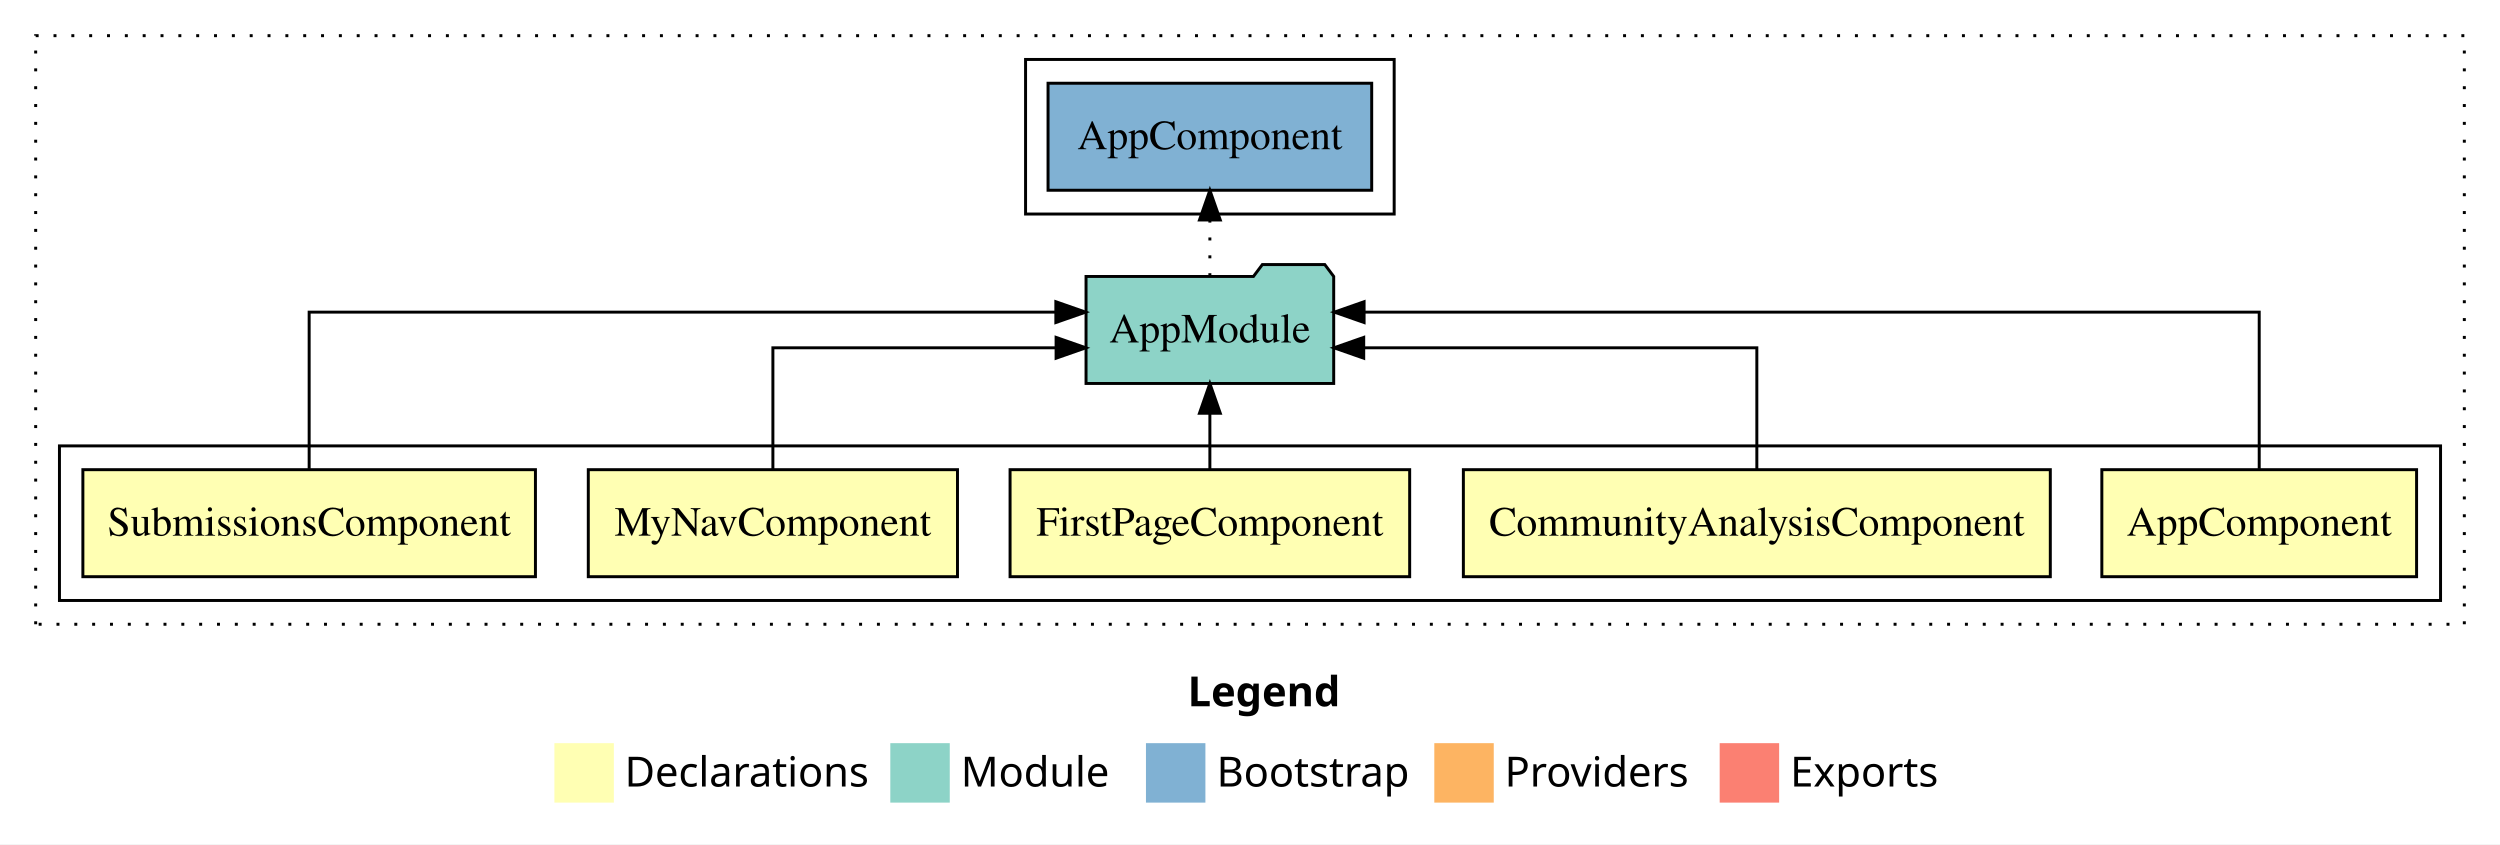
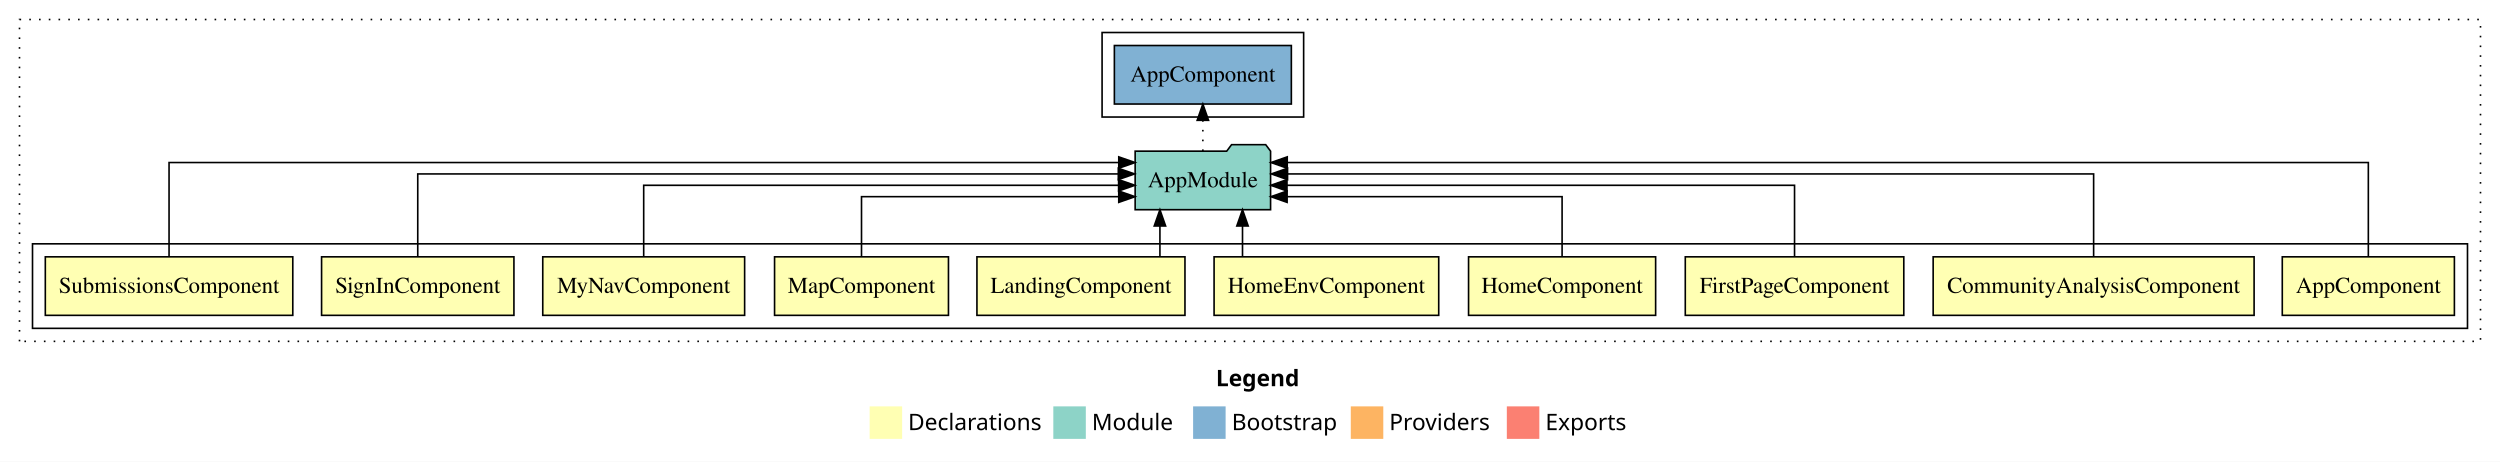
- <svg xmlns="http://www.w3.org/2000/svg" width="841pt" height="284pt" viewBox="0.00 0.00 841.00 284.00">
+ <svg xmlns="http://www.w3.org/2000/svg" width="1538pt" height="284pt" viewBox="0.00 0.00 1538.00 284.00">
  <g id="graph0" class="graph" transform="scale(1 1) rotate(0) translate(4 280)">
-     <polygon fill="#ffffff" stroke="transparent" points="-4,4 -4,-280 837,-280 837,4 -4,4" />
-     <text text-anchor="start" x="395.509" y="-42.4" font-family="sans-serif" font-weight="bold" font-size="14.00" fill="#000000">Legend</text>
-     <polygon fill="#ffffb3" stroke="transparent" points="182.5,-10 182.5,-30 202.5,-30 202.5,-10 182.5,-10" />
-     <text text-anchor="start" x="206.129" y="-15.4" font-family="sans-serif" font-size="14.00" fill="#000000">  Declarations</text>
-     <polygon fill="#8dd3c7" stroke="transparent" points="295.5,-10 295.5,-30 315.5,-30 315.5,-10 295.5,-10" />
-     <text text-anchor="start" x="319.225" y="-15.4" font-family="sans-serif" font-size="14.00" fill="#000000">  Module</text>
-     <polygon fill="#80b1d3" stroke="transparent" points="381.5,-10 381.5,-30 401.5,-30 401.5,-10 381.5,-10" />
-     <text text-anchor="start" x="405.281" y="-15.4" font-family="sans-serif" font-size="14.00" fill="#000000">  Bootstrap</text>
-     <polygon fill="#fdb462" stroke="transparent" points="478.5,-10 478.5,-30 498.5,-30 498.5,-10 478.5,-10" />
-     <text text-anchor="start" x="502.173" y="-15.4" font-family="sans-serif" font-size="14.00" fill="#000000">  Providers</text>
-     <polygon fill="#fb8072" stroke="transparent" points="574.5,-10 574.5,-30 594.5,-30 594.5,-10 574.5,-10" />
-     <text text-anchor="start" x="598.226" y="-15.4" font-family="sans-serif" font-size="14.00" fill="#000000">  Exports</text>
+     <polygon fill="#ffffff" stroke="transparent" points="-4,4 -4,-280 1534,-280 1534,4 -4,4" />
+     <text text-anchor="start" x="744.009" y="-42.4" font-family="sans-serif" font-weight="bold" font-size="14.00" fill="#000000">Legend</text>
+     <polygon fill="#ffffb3" stroke="transparent" points="531,-10 531,-30 551,-30 551,-10 531,-10" />
+     <text text-anchor="start" x="554.629" y="-15.4" font-family="sans-serif" font-size="14.00" fill="#000000">  Declarations</text>
+     <polygon fill="#8dd3c7" stroke="transparent" points="644,-10 644,-30 664,-30 664,-10 644,-10" />
+     <text text-anchor="start" x="667.725" y="-15.4" font-family="sans-serif" font-size="14.00" fill="#000000">  Module</text>
+     <polygon fill="#80b1d3" stroke="transparent" points="730,-10 730,-30 750,-30 750,-10 730,-10" />
+     <text text-anchor="start" x="753.781" y="-15.4" font-family="sans-serif" font-size="14.00" fill="#000000">  Bootstrap</text>
+     <polygon fill="#fdb462" stroke="transparent" points="827,-10 827,-30 847,-30 847,-10 827,-10" />
+     <text text-anchor="start" x="850.673" y="-15.4" font-family="sans-serif" font-size="14.00" fill="#000000">  Providers</text>
+     <polygon fill="#fb8072" stroke="transparent" points="923,-10 923,-30 943,-30 943,-10 923,-10" />
+     <text text-anchor="start" x="946.726" y="-15.4" font-family="sans-serif" font-size="14.00" fill="#000000">  Exports</text>
    <g id="clust1" class="cluster">
-       <polygon fill="none" stroke="#000000" stroke-dasharray="1,5" points="8,-70 8,-268 825,-268 825,-70 8,-70" />
+       <polygon fill="none" stroke="#000000" stroke-dasharray="1,5" points="8,-70 8,-268 1522,-268 1522,-70 8,-70" />
    </g>
    <g id="clust2" class="cluster">
-       <polygon fill="none" stroke="#000000" points="16,-78 16,-130 817,-130 817,-78 16,-78" />
+       <polygon fill="none" stroke="#000000" points="16,-78 16,-130 1514,-130 1514,-78 16,-78" />
    </g>
-     <g id="clust10" class="cluster">
-       <polygon fill="none" stroke="#000000" points="341,-208 341,-260 465,-260 465,-208 341,-208" />
+     <g id="clust15" class="cluster">
+       <polygon fill="none" stroke="#000000" points="674,-208 674,-260 798,-260 798,-208 674,-208" />
    </g>
    <g id="node1" class="node">
-       <polygon fill="#ffffb3" stroke="#000000" points="808.94,-122 703.06,-122 703.06,-86 808.94,-86 808.94,-122" />
-       <text text-anchor="middle" x="756" y="-99.8" font-family="Times,serif" font-size="14.00" fill="#000000">AppComponent</text>
+       <polygon fill="#ffffb3" stroke="#000000" points="1505.94,-122 1400.06,-122 1400.06,-86 1505.94,-86 1505.94,-122" />
+       <text text-anchor="middle" x="1453" y="-99.8" font-family="Times,serif" font-size="14.00" fill="#000000">AppComponent</text>
+     </g>
+     <g id="node11" class="node">
+       <polygon fill="#8dd3c7" stroke="#000000" points="777.657,-187 774.657,-191 753.657,-191 750.657,-187 694.343,-187 694.343,-151 777.657,-151 777.657,-187" />
+       <text text-anchor="middle" x="736" y="-164.8" font-family="Times,serif" font-size="14.00" fill="#000000">AppModule</text>
+     </g>
+     <g id="edge1" class="edge">
+       <path fill="none" stroke="#000000" d="M1453,-122.011C1453,-144.485 1453,-180 1453,-180 1453,-180 787.911,-180 787.911,-180" />
+       <polygon fill="#000000" stroke="#000000" points="787.911,-176.5 777.911,-180 787.911,-183.5 787.911,-176.5" />
+     </g>
+     <g id="node2" class="node">
+       <polygon fill="#ffffb3" stroke="#000000" points="1382.723,-122 1185.277,-122 1185.277,-86 1382.723,-86 1382.723,-122" />
+       <text text-anchor="middle" x="1284" y="-99.8" font-family="Times,serif" font-size="14.00" fill="#000000">CommunityAnalysisComponent</text>
+     </g>
+     <g id="edge2" class="edge">
+       <path fill="none" stroke="#000000" d="M1284,-122.129C1284,-142.572 1284,-173 1284,-173 1284,-173 788.091,-173 788.091,-173" />
+       <polygon fill="#000000" stroke="#000000" points="788.091,-169.5 778.091,-173 788.091,-176.5 788.091,-169.5" />
+     </g>
+     <g id="node3" class="node">
+       <polygon fill="#ffffb3" stroke="#000000" points="1167.213,-122 1032.787,-122 1032.787,-86 1167.213,-86 1167.213,-122" />
+       <text text-anchor="middle" x="1100" y="-99.8" font-family="Times,serif" font-size="14.00" fill="#000000">FirstPageComponent</text>
+     </g>
+     <g id="edge3" class="edge">
+       <path fill="none" stroke="#000000" d="M1100,-122.267C1100,-140.555 1100,-166 1100,-166 1100,-166 787.755,-166 787.755,-166" />
+       <polygon fill="#000000" stroke="#000000" points="787.755,-162.5 777.755,-166 787.755,-169.5 787.755,-162.5" />
+     </g>
+     <g id="node4" class="node">
+       <polygon fill="#ffffb3" stroke="#000000" points="1014.545,-122 899.455,-122 899.455,-86 1014.545,-86 1014.545,-122" />
+       <text text-anchor="middle" x="957" y="-99.8" font-family="Times,serif" font-size="14.00" fill="#000000">HomeComponent</text>
+     </g>
+     <g id="edge4" class="edge">
+       <path fill="none" stroke="#000000" d="M957,-122.009C957,-138.049 957,-159 957,-159 957,-159 787.828,-159 787.828,-159" />
+       <polygon fill="#000000" stroke="#000000" points="787.828,-155.5 777.828,-159 787.828,-162.5 787.828,-155.5" />
+     </g>
+     <g id="node5" class="node">
+       <polygon fill="#ffffb3" stroke="#000000" points="881.097,-122 742.903,-122 742.903,-86 881.097,-86 881.097,-122" />
+       <text text-anchor="middle" x="812" y="-99.8" font-family="Times,serif" font-size="14.00" fill="#000000">HomeEnvComponent</text>
+     </g>
+     <g id="edge5" class="edge">
+       <path fill="none" stroke="#000000" d="M760.39,-122.106C760.39,-122.106 760.39,-140.991 760.39,-140.991" />
+       <polygon fill="#000000" stroke="#000000" points="756.89,-140.991 760.39,-150.991 763.89,-140.991 756.89,-140.991" />
    </g>
    <g id="node6" class="node">
-       <polygon fill="#8dd3c7" stroke="#000000" points="444.657,-187 441.657,-191 420.657,-191 417.657,-187 361.343,-187 361.343,-151 444.657,-151 444.657,-187" />
-       <text text-anchor="middle" x="403" y="-164.8" font-family="Times,serif" font-size="14.00" fill="#000000">AppModule</text>
+       <polygon fill="#ffffb3" stroke="#000000" points="724.99,-122 597.01,-122 597.01,-86 724.99,-86 724.99,-122" />
+       <text text-anchor="middle" x="661" y="-99.8" font-family="Times,serif" font-size="14.00" fill="#000000">LandingComponent</text>
    </g>
-     <g id="edge1" class="edge">
-       <path fill="none" stroke="#000000" d="M756,-122.284C756,-143.321 756,-175 756,-175 756,-175 454.88,-175 454.88,-175" />
-       <polygon fill="#000000" stroke="#000000" points="454.88,-171.5 444.88,-175 454.88,-178.5 454.88,-171.5" />
+     <g id="edge6" class="edge">
+       <path fill="none" stroke="#000000" d="M709.583,-122.106C709.583,-122.106 709.583,-140.991 709.583,-140.991" />
+       <polygon fill="#000000" stroke="#000000" points="706.083,-140.991 709.583,-150.991 713.083,-140.991 706.083,-140.991" />
    </g>
-     <g id="node2" class="node">
-       <polygon fill="#ffffb3" stroke="#000000" points="685.723,-122 488.277,-122 488.277,-86 685.723,-86 685.723,-122" />
-       <text text-anchor="middle" x="587" y="-99.8" font-family="Times,serif" font-size="14.00" fill="#000000">CommunityAnalysisComponent</text>
+     <g id="node7" class="node">
+       <polygon fill="#ffffb3" stroke="#000000" points="579.492,-122 472.508,-122 472.508,-86 579.492,-86 579.492,-122" />
+       <text text-anchor="middle" x="526" y="-99.8" font-family="Times,serif" font-size="14.00" fill="#000000">MapComponent</text>
    </g>
-     <g id="edge2" class="edge">
-       <path fill="none" stroke="#000000" d="M587,-122.022C587,-139.373 587,-163 587,-163 587,-163 454.752,-163 454.752,-163" />
-       <polygon fill="#000000" stroke="#000000" points="454.752,-159.5 444.752,-163 454.752,-166.5 454.752,-159.5" />
+     <g id="edge7" class="edge">
+       <path fill="none" stroke="#000000" d="M526,-122.009C526,-138.049 526,-159 526,-159 526,-159 684.26,-159 684.26,-159" />
+       <polygon fill="#000000" stroke="#000000" points="684.26,-162.5 694.26,-159 684.26,-155.5 684.26,-162.5" />
    </g>
-     <g id="node3" class="node">
-       <polygon fill="#ffffb3" stroke="#000000" points="470.213,-122 335.787,-122 335.787,-86 470.213,-86 470.213,-122" />
-       <text text-anchor="middle" x="403" y="-99.8" font-family="Times,serif" font-size="14.00" fill="#000000">FirstPageComponent</text>
+     <g id="node8" class="node">
+       <polygon fill="#ffffb3" stroke="#000000" points="454.098,-122 329.902,-122 329.902,-86 454.098,-86 454.098,-122" />
+       <text text-anchor="middle" x="392" y="-99.8" font-family="Times,serif" font-size="14.00" fill="#000000">MyNavComponent</text>
    </g>
-     <g id="edge3" class="edge">
-       <path fill="none" stroke="#000000" d="M403,-122.106C403,-122.106 403,-140.991 403,-140.991" />
-       <polygon fill="#000000" stroke="#000000" points="399.5,-140.991 403,-150.991 406.5,-140.991 399.5,-140.991" />
+     <g id="edge8" class="edge">
+       <path fill="none" stroke="#000000" d="M392,-122.267C392,-140.555 392,-166 392,-166 392,-166 684.163,-166 684.163,-166" />
+       <polygon fill="#000000" stroke="#000000" points="684.163,-169.5 694.163,-166 684.163,-162.5 684.163,-169.5" />
    </g>
-     <g id="node4" class="node">
-       <polygon fill="#ffffb3" stroke="#000000" points="318.098,-122 193.902,-122 193.902,-86 318.098,-86 318.098,-122" />
-       <text text-anchor="middle" x="256" y="-99.8" font-family="Times,serif" font-size="14.00" fill="#000000">MyNavComponent</text>
+     <g id="node9" class="node">
+       <polygon fill="#ffffb3" stroke="#000000" points="312.167,-122 193.833,-122 193.833,-86 312.167,-86 312.167,-122" />
+       <text text-anchor="middle" x="253" y="-99.8" font-family="Times,serif" font-size="14.00" fill="#000000">SignInComponent</text>
    </g>
-     <g id="edge4" class="edge">
-       <path fill="none" stroke="#000000" d="M256,-122.022C256,-139.373 256,-163 256,-163 256,-163 351.269,-163 351.269,-163" />
-       <polygon fill="#000000" stroke="#000000" points="351.269,-166.5 361.269,-163 351.269,-159.5 351.269,-166.5" />
+     <g id="edge9" class="edge">
+       <path fill="none" stroke="#000000" d="M253,-122.129C253,-142.572 253,-173 253,-173 253,-173 683.982,-173 683.982,-173" />
+       <polygon fill="#000000" stroke="#000000" points="683.982,-176.5 693.982,-173 683.982,-169.5 683.982,-176.5" />
    </g>
-     <g id="node5" class="node">
+     <g id="node10" class="node">
      <polygon fill="#ffffb3" stroke="#000000" points="176.121,-122 23.879,-122 23.879,-86 176.121,-86 176.121,-122" />
      <text text-anchor="middle" x="100" y="-99.8" font-family="Times,serif" font-size="14.00" fill="#000000">SubmissionsComponent</text>
    </g>
-     <g id="edge5" class="edge">
-       <path fill="none" stroke="#000000" d="M100,-122.284C100,-143.321 100,-175 100,-175 100,-175 351.187,-175 351.187,-175" />
-       <polygon fill="#000000" stroke="#000000" points="351.187,-178.5 361.187,-175 351.187,-171.5 351.187,-178.5" />
+     <g id="edge10" class="edge">
+       <path fill="none" stroke="#000000" d="M100,-122.011C100,-144.485 100,-180 100,-180 100,-180 684.27,-180 684.27,-180" />
+       <polygon fill="#000000" stroke="#000000" points="684.27,-183.5 694.27,-180 684.27,-176.5 684.27,-183.5" />
    </g>
-     <g id="node7" class="node">
-       <polygon fill="#80b1d3" stroke="#000000" points="457.439,-252 348.561,-252 348.561,-216 457.439,-216 457.439,-252" />
-       <text text-anchor="middle" x="403" y="-229.8" font-family="Times,serif" font-size="14.00" fill="#000000">AppComponent </text>
+     <g id="node12" class="node">
+       <polygon fill="#80b1d3" stroke="#000000" points="790.439,-252 681.561,-252 681.561,-216 790.439,-216 790.439,-252" />
+       <text text-anchor="middle" x="736" y="-229.8" font-family="Times,serif" font-size="14.00" fill="#000000">AppComponent </text>
    </g>
-     <g id="edge6" class="edge">
-       <path fill="none" stroke="#000000" stroke-dasharray="1,5" d="M403,-187.106C403,-187.106 403,-205.991 403,-205.991" />
-       <polygon fill="#000000" stroke="#000000" points="399.5,-205.991 403,-215.991 406.5,-205.991 399.5,-205.991" />
+     <g id="edge11" class="edge">
+       <path fill="none" stroke="#000000" stroke-dasharray="1,5" d="M736,-187.106C736,-187.106 736,-205.991 736,-205.991" />
+       <polygon fill="#000000" stroke="#000000" points="732.5,-205.991 736,-215.991 739.5,-205.991 732.5,-205.991" />
    </g>
  </g>
</svg>
